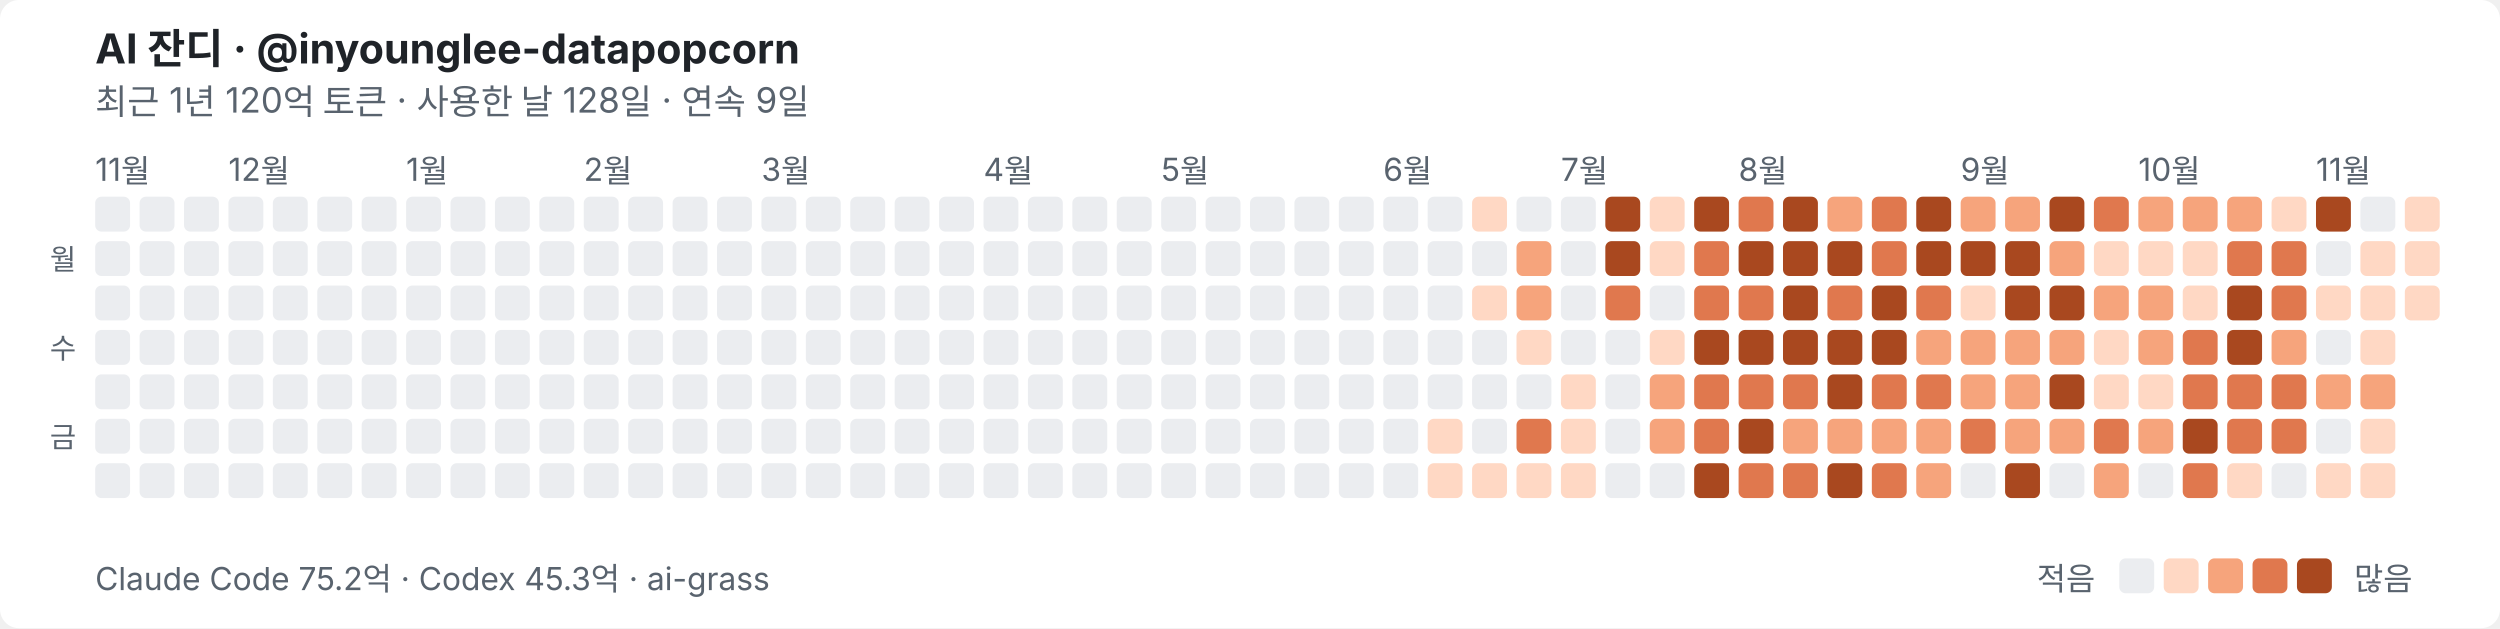
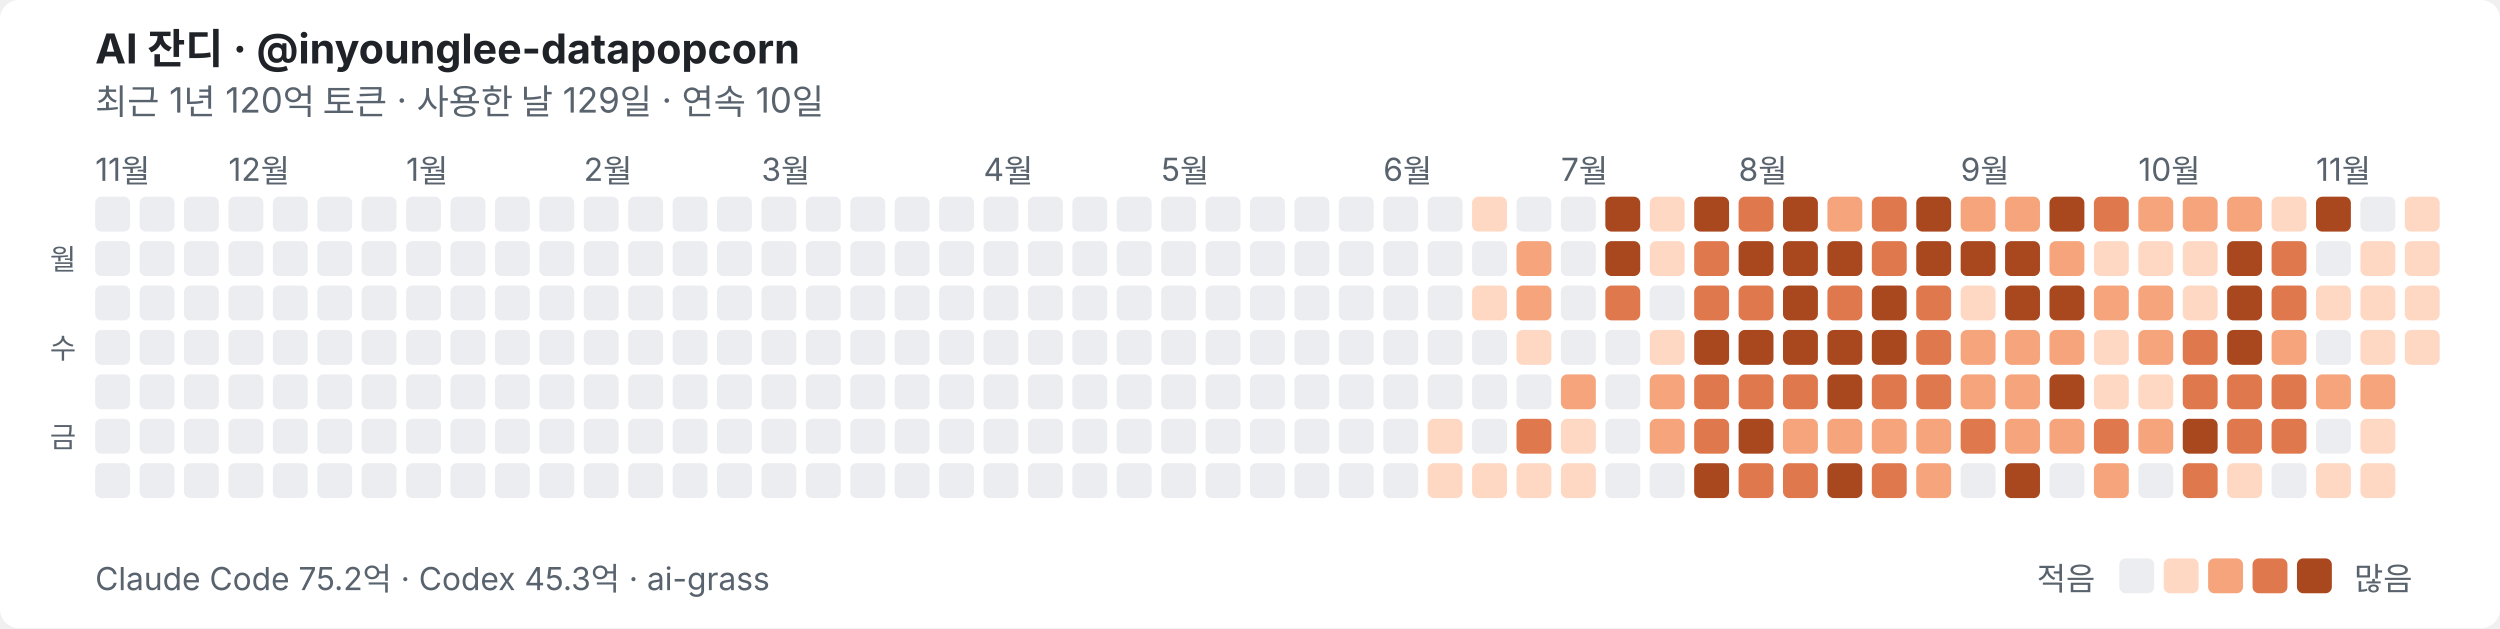
- <svg xmlns="http://www.w3.org/2000/svg" width="788" height="198" viewBox="0 0 788 198" role="img" aria-label="AI 잔디 · @inyounglee-datapopcorn 최근 1년 120억 토큰 · 사용한 날 128일 · 연속 9일">
+ <svg xmlns="http://www.w3.org/2000/svg" width="788" height="198" viewBox="0 0 788 198" role="img" aria-label="AI 잔디 · @inyounglee-datapopcorn 최근 1년 120억 토큰 · 사용한 날 129일 · 연속 10일">
  <rect width="788" height="198" rx="6" fill="#ffffff" />
  <g font-family="-apple-system,BlinkMacSystemFont,'Segoe UI','Apple SD Gothic Neo','Malgun Gothic',sans-serif">
    <text x="30" y="20" font-size="13" font-weight="700" fill="#1f2328">AI 잔디 · @inyounglee-datapopcorn</text>
-     <text x="30" y="36" font-size="11" fill="#59636e">최근 1년 120억 토큰 · 사용한 날 128일 · 연속 9일</text>
+     <text x="30" y="36" font-size="11" fill="#59636e">최근 1년 120억 토큰 · 사용한 날 129일 · 연속 10일</text>
    <text x="30" y="57" font-size="10" fill="#59636e">11월</text>
    <text x="72" y="57" font-size="10" fill="#59636e">12월</text>
    <text x="128" y="57" font-size="10" fill="#59636e">1월</text>
    <text x="184" y="57" font-size="10" fill="#59636e">2월</text>
    <text x="240" y="57" font-size="10" fill="#59636e">3월</text>
    <text x="310" y="57" font-size="10" fill="#59636e">4월</text>
    <text x="366" y="57" font-size="10" fill="#59636e">5월</text>
    <text x="436" y="57" font-size="10" fill="#59636e">6월</text>
    <text x="492" y="57" font-size="10" fill="#59636e">7월</text>
    <text x="548" y="57" font-size="10" fill="#59636e">8월</text>
    <text x="618" y="57" font-size="10" fill="#59636e">9월</text>
    <text x="674" y="57" font-size="10" fill="#59636e">10월</text>
    <text x="730" y="57" font-size="10" fill="#59636e">11월</text>
    <text x="24" y="85" font-size="9" text-anchor="end" fill="#59636e">월</text>
    <text x="24" y="113" font-size="9" text-anchor="end" fill="#59636e">수</text>
    <text x="24" y="141" font-size="9" text-anchor="end" fill="#59636e">금</text>
    <rect x="30" y="62" width="11" height="11" rx="2" fill="#ebedf0" />
    <rect x="30" y="76" width="11" height="11" rx="2" fill="#ebedf0" />
    <rect x="30" y="90" width="11" height="11" rx="2" fill="#ebedf0" />
    <rect x="30" y="104" width="11" height="11" rx="2" fill="#ebedf0" />
    <rect x="30" y="118" width="11" height="11" rx="2" fill="#ebedf0" />
    <rect x="30" y="132" width="11" height="11" rx="2" fill="#ebedf0" />
    <rect x="30" y="146" width="11" height="11" rx="2" fill="#ebedf0" />
    <rect x="44" y="62" width="11" height="11" rx="2" fill="#ebedf0" />
    <rect x="44" y="76" width="11" height="11" rx="2" fill="#ebedf0" />
    <rect x="44" y="90" width="11" height="11" rx="2" fill="#ebedf0" />
    <rect x="44" y="104" width="11" height="11" rx="2" fill="#ebedf0" />
    <rect x="44" y="118" width="11" height="11" rx="2" fill="#ebedf0" />
    <rect x="44" y="132" width="11" height="11" rx="2" fill="#ebedf0" />
    <rect x="44" y="146" width="11" height="11" rx="2" fill="#ebedf0" />
    <rect x="58" y="62" width="11" height="11" rx="2" fill="#ebedf0" />
    <rect x="58" y="76" width="11" height="11" rx="2" fill="#ebedf0" />
    <rect x="58" y="90" width="11" height="11" rx="2" fill="#ebedf0" />
    <rect x="58" y="104" width="11" height="11" rx="2" fill="#ebedf0" />
    <rect x="58" y="118" width="11" height="11" rx="2" fill="#ebedf0" />
    <rect x="58" y="132" width="11" height="11" rx="2" fill="#ebedf0" />
    <rect x="58" y="146" width="11" height="11" rx="2" fill="#ebedf0" />
    <rect x="72" y="62" width="11" height="11" rx="2" fill="#ebedf0" />
    <rect x="72" y="76" width="11" height="11" rx="2" fill="#ebedf0" />
    <rect x="72" y="90" width="11" height="11" rx="2" fill="#ebedf0" />
    <rect x="72" y="104" width="11" height="11" rx="2" fill="#ebedf0" />
    <rect x="72" y="118" width="11" height="11" rx="2" fill="#ebedf0" />
    <rect x="72" y="132" width="11" height="11" rx="2" fill="#ebedf0" />
    <rect x="72" y="146" width="11" height="11" rx="2" fill="#ebedf0" />
    <rect x="86" y="62" width="11" height="11" rx="2" fill="#ebedf0" />
    <rect x="86" y="76" width="11" height="11" rx="2" fill="#ebedf0" />
    <rect x="86" y="90" width="11" height="11" rx="2" fill="#ebedf0" />
    <rect x="86" y="104" width="11" height="11" rx="2" fill="#ebedf0" />
    <rect x="86" y="118" width="11" height="11" rx="2" fill="#ebedf0" />
    <rect x="86" y="132" width="11" height="11" rx="2" fill="#ebedf0" />
    <rect x="86" y="146" width="11" height="11" rx="2" fill="#ebedf0" />
    <rect x="100" y="62" width="11" height="11" rx="2" fill="#ebedf0" />
    <rect x="100" y="76" width="11" height="11" rx="2" fill="#ebedf0" />
    <rect x="100" y="90" width="11" height="11" rx="2" fill="#ebedf0" />
    <rect x="100" y="104" width="11" height="11" rx="2" fill="#ebedf0" />
    <rect x="100" y="118" width="11" height="11" rx="2" fill="#ebedf0" />
    <rect x="100" y="132" width="11" height="11" rx="2" fill="#ebedf0" />
    <rect x="100" y="146" width="11" height="11" rx="2" fill="#ebedf0" />
    <rect x="114" y="62" width="11" height="11" rx="2" fill="#ebedf0" />
    <rect x="114" y="76" width="11" height="11" rx="2" fill="#ebedf0" />
    <rect x="114" y="90" width="11" height="11" rx="2" fill="#ebedf0" />
    <rect x="114" y="104" width="11" height="11" rx="2" fill="#ebedf0" />
    <rect x="114" y="118" width="11" height="11" rx="2" fill="#ebedf0" />
    <rect x="114" y="132" width="11" height="11" rx="2" fill="#ebedf0" />
    <rect x="114" y="146" width="11" height="11" rx="2" fill="#ebedf0" />
    <rect x="128" y="62" width="11" height="11" rx="2" fill="#ebedf0" />
    <rect x="128" y="76" width="11" height="11" rx="2" fill="#ebedf0" />
    <rect x="128" y="90" width="11" height="11" rx="2" fill="#ebedf0" />
    <rect x="128" y="104" width="11" height="11" rx="2" fill="#ebedf0" />
    <rect x="128" y="118" width="11" height="11" rx="2" fill="#ebedf0" />
    <rect x="128" y="132" width="11" height="11" rx="2" fill="#ebedf0" />
    <rect x="128" y="146" width="11" height="11" rx="2" fill="#ebedf0" />
    <rect x="142" y="62" width="11" height="11" rx="2" fill="#ebedf0" />
    <rect x="142" y="76" width="11" height="11" rx="2" fill="#ebedf0" />
    <rect x="142" y="90" width="11" height="11" rx="2" fill="#ebedf0" />
    <rect x="142" y="104" width="11" height="11" rx="2" fill="#ebedf0" />
    <rect x="142" y="118" width="11" height="11" rx="2" fill="#ebedf0" />
    <rect x="142" y="132" width="11" height="11" rx="2" fill="#ebedf0" />
    <rect x="142" y="146" width="11" height="11" rx="2" fill="#ebedf0" />
    <rect x="156" y="62" width="11" height="11" rx="2" fill="#ebedf0" />
    <rect x="156" y="76" width="11" height="11" rx="2" fill="#ebedf0" />
    <rect x="156" y="90" width="11" height="11" rx="2" fill="#ebedf0" />
    <rect x="156" y="104" width="11" height="11" rx="2" fill="#ebedf0" />
    <rect x="156" y="118" width="11" height="11" rx="2" fill="#ebedf0" />
    <rect x="156" y="132" width="11" height="11" rx="2" fill="#ebedf0" />
    <rect x="156" y="146" width="11" height="11" rx="2" fill="#ebedf0" />
    <rect x="170" y="62" width="11" height="11" rx="2" fill="#ebedf0" />
    <rect x="170" y="76" width="11" height="11" rx="2" fill="#ebedf0" />
    <rect x="170" y="90" width="11" height="11" rx="2" fill="#ebedf0" />
    <rect x="170" y="104" width="11" height="11" rx="2" fill="#ebedf0" />
    <rect x="170" y="118" width="11" height="11" rx="2" fill="#ebedf0" />
    <rect x="170" y="132" width="11" height="11" rx="2" fill="#ebedf0" />
    <rect x="170" y="146" width="11" height="11" rx="2" fill="#ebedf0" />
    <rect x="184" y="62" width="11" height="11" rx="2" fill="#ebedf0" />
    <rect x="184" y="76" width="11" height="11" rx="2" fill="#ebedf0" />
    <rect x="184" y="90" width="11" height="11" rx="2" fill="#ebedf0" />
    <rect x="184" y="104" width="11" height="11" rx="2" fill="#ebedf0" />
    <rect x="184" y="118" width="11" height="11" rx="2" fill="#ebedf0" />
    <rect x="184" y="132" width="11" height="11" rx="2" fill="#ebedf0" />
    <rect x="184" y="146" width="11" height="11" rx="2" fill="#ebedf0" />
    <rect x="198" y="62" width="11" height="11" rx="2" fill="#ebedf0" />
    <rect x="198" y="76" width="11" height="11" rx="2" fill="#ebedf0" />
    <rect x="198" y="90" width="11" height="11" rx="2" fill="#ebedf0" />
    <rect x="198" y="104" width="11" height="11" rx="2" fill="#ebedf0" />
    <rect x="198" y="118" width="11" height="11" rx="2" fill="#ebedf0" />
    <rect x="198" y="132" width="11" height="11" rx="2" fill="#ebedf0" />
    <rect x="198" y="146" width="11" height="11" rx="2" fill="#ebedf0" />
    <rect x="212" y="62" width="11" height="11" rx="2" fill="#ebedf0" />
    <rect x="212" y="76" width="11" height="11" rx="2" fill="#ebedf0" />
    <rect x="212" y="90" width="11" height="11" rx="2" fill="#ebedf0" />
    <rect x="212" y="104" width="11" height="11" rx="2" fill="#ebedf0" />
    <rect x="212" y="118" width="11" height="11" rx="2" fill="#ebedf0" />
    <rect x="212" y="132" width="11" height="11" rx="2" fill="#ebedf0" />
    <rect x="212" y="146" width="11" height="11" rx="2" fill="#ebedf0" />
    <rect x="226" y="62" width="11" height="11" rx="2" fill="#ebedf0" />
    <rect x="226" y="76" width="11" height="11" rx="2" fill="#ebedf0" />
    <rect x="226" y="90" width="11" height="11" rx="2" fill="#ebedf0" />
    <rect x="226" y="104" width="11" height="11" rx="2" fill="#ebedf0" />
    <rect x="226" y="118" width="11" height="11" rx="2" fill="#ebedf0" />
    <rect x="226" y="132" width="11" height="11" rx="2" fill="#ebedf0" />
    <rect x="226" y="146" width="11" height="11" rx="2" fill="#ebedf0" />
    <rect x="240" y="62" width="11" height="11" rx="2" fill="#ebedf0" />
    <rect x="240" y="76" width="11" height="11" rx="2" fill="#ebedf0" />
    <rect x="240" y="90" width="11" height="11" rx="2" fill="#ebedf0" />
    <rect x="240" y="104" width="11" height="11" rx="2" fill="#ebedf0" />
    <rect x="240" y="118" width="11" height="11" rx="2" fill="#ebedf0" />
    <rect x="240" y="132" width="11" height="11" rx="2" fill="#ebedf0" />
    <rect x="240" y="146" width="11" height="11" rx="2" fill="#ebedf0" />
    <rect x="254" y="62" width="11" height="11" rx="2" fill="#ebedf0" />
    <rect x="254" y="76" width="11" height="11" rx="2" fill="#ebedf0" />
    <rect x="254" y="90" width="11" height="11" rx="2" fill="#ebedf0" />
    <rect x="254" y="104" width="11" height="11" rx="2" fill="#ebedf0" />
    <rect x="254" y="118" width="11" height="11" rx="2" fill="#ebedf0" />
    <rect x="254" y="132" width="11" height="11" rx="2" fill="#ebedf0" />
    <rect x="254" y="146" width="11" height="11" rx="2" fill="#ebedf0" />
    <rect x="268" y="62" width="11" height="11" rx="2" fill="#ebedf0" />
    <rect x="268" y="76" width="11" height="11" rx="2" fill="#ebedf0" />
    <rect x="268" y="90" width="11" height="11" rx="2" fill="#ebedf0" />
    <rect x="268" y="104" width="11" height="11" rx="2" fill="#ebedf0" />
    <rect x="268" y="118" width="11" height="11" rx="2" fill="#ebedf0" />
    <rect x="268" y="132" width="11" height="11" rx="2" fill="#ebedf0" />
    <rect x="268" y="146" width="11" height="11" rx="2" fill="#ebedf0" />
    <rect x="282" y="62" width="11" height="11" rx="2" fill="#ebedf0" />
    <rect x="282" y="76" width="11" height="11" rx="2" fill="#ebedf0" />
    <rect x="282" y="90" width="11" height="11" rx="2" fill="#ebedf0" />
    <rect x="282" y="104" width="11" height="11" rx="2" fill="#ebedf0" />
    <rect x="282" y="118" width="11" height="11" rx="2" fill="#ebedf0" />
    <rect x="282" y="132" width="11" height="11" rx="2" fill="#ebedf0" />
    <rect x="282" y="146" width="11" height="11" rx="2" fill="#ebedf0" />
    <rect x="296" y="62" width="11" height="11" rx="2" fill="#ebedf0" />
    <rect x="296" y="76" width="11" height="11" rx="2" fill="#ebedf0" />
    <rect x="296" y="90" width="11" height="11" rx="2" fill="#ebedf0" />
    <rect x="296" y="104" width="11" height="11" rx="2" fill="#ebedf0" />
    <rect x="296" y="118" width="11" height="11" rx="2" fill="#ebedf0" />
    <rect x="296" y="132" width="11" height="11" rx="2" fill="#ebedf0" />
    <rect x="296" y="146" width="11" height="11" rx="2" fill="#ebedf0" />
    <rect x="310" y="62" width="11" height="11" rx="2" fill="#ebedf0" />
    <rect x="310" y="76" width="11" height="11" rx="2" fill="#ebedf0" />
    <rect x="310" y="90" width="11" height="11" rx="2" fill="#ebedf0" />
    <rect x="310" y="104" width="11" height="11" rx="2" fill="#ebedf0" />
    <rect x="310" y="118" width="11" height="11" rx="2" fill="#ebedf0" />
    <rect x="310" y="132" width="11" height="11" rx="2" fill="#ebedf0" />
    <rect x="310" y="146" width="11" height="11" rx="2" fill="#ebedf0" />
    <rect x="324" y="62" width="11" height="11" rx="2" fill="#ebedf0" />
    <rect x="324" y="76" width="11" height="11" rx="2" fill="#ebedf0" />
    <rect x="324" y="90" width="11" height="11" rx="2" fill="#ebedf0" />
    <rect x="324" y="104" width="11" height="11" rx="2" fill="#ebedf0" />
    <rect x="324" y="118" width="11" height="11" rx="2" fill="#ebedf0" />
    <rect x="324" y="132" width="11" height="11" rx="2" fill="#ebedf0" />
    <rect x="324" y="146" width="11" height="11" rx="2" fill="#ebedf0" />
    <rect x="338" y="62" width="11" height="11" rx="2" fill="#ebedf0" />
    <rect x="338" y="76" width="11" height="11" rx="2" fill="#ebedf0" />
    <rect x="338" y="90" width="11" height="11" rx="2" fill="#ebedf0" />
    <rect x="338" y="104" width="11" height="11" rx="2" fill="#ebedf0" />
    <rect x="338" y="118" width="11" height="11" rx="2" fill="#ebedf0" />
    <rect x="338" y="132" width="11" height="11" rx="2" fill="#ebedf0" />
    <rect x="338" y="146" width="11" height="11" rx="2" fill="#ebedf0" />
    <rect x="352" y="62" width="11" height="11" rx="2" fill="#ebedf0" />
    <rect x="352" y="76" width="11" height="11" rx="2" fill="#ebedf0" />
    <rect x="352" y="90" width="11" height="11" rx="2" fill="#ebedf0" />
    <rect x="352" y="104" width="11" height="11" rx="2" fill="#ebedf0" />
    <rect x="352" y="118" width="11" height="11" rx="2" fill="#ebedf0" />
    <rect x="352" y="132" width="11" height="11" rx="2" fill="#ebedf0" />
    <rect x="352" y="146" width="11" height="11" rx="2" fill="#ebedf0" />
    <rect x="366" y="62" width="11" height="11" rx="2" fill="#ebedf0" />
    <rect x="366" y="76" width="11" height="11" rx="2" fill="#ebedf0" />
    <rect x="366" y="90" width="11" height="11" rx="2" fill="#ebedf0" />
    <rect x="366" y="104" width="11" height="11" rx="2" fill="#ebedf0" />
    <rect x="366" y="118" width="11" height="11" rx="2" fill="#ebedf0" />
    <rect x="366" y="132" width="11" height="11" rx="2" fill="#ebedf0" />
    <rect x="366" y="146" width="11" height="11" rx="2" fill="#ebedf0" />
    <rect x="380" y="62" width="11" height="11" rx="2" fill="#ebedf0" />
    <rect x="380" y="76" width="11" height="11" rx="2" fill="#ebedf0" />
    <rect x="380" y="90" width="11" height="11" rx="2" fill="#ebedf0" />
    <rect x="380" y="104" width="11" height="11" rx="2" fill="#ebedf0" />
    <rect x="380" y="118" width="11" height="11" rx="2" fill="#ebedf0" />
    <rect x="380" y="132" width="11" height="11" rx="2" fill="#ebedf0" />
    <rect x="380" y="146" width="11" height="11" rx="2" fill="#ebedf0" />
    <rect x="394" y="62" width="11" height="11" rx="2" fill="#ebedf0" />
    <rect x="394" y="76" width="11" height="11" rx="2" fill="#ebedf0" />
    <rect x="394" y="90" width="11" height="11" rx="2" fill="#ebedf0" />
    <rect x="394" y="104" width="11" height="11" rx="2" fill="#ebedf0" />
    <rect x="394" y="118" width="11" height="11" rx="2" fill="#ebedf0" />
    <rect x="394" y="132" width="11" height="11" rx="2" fill="#ebedf0" />
    <rect x="394" y="146" width="11" height="11" rx="2" fill="#ebedf0" />
    <rect x="408" y="62" width="11" height="11" rx="2" fill="#ebedf0" />
    <rect x="408" y="76" width="11" height="11" rx="2" fill="#ebedf0" />
    <rect x="408" y="90" width="11" height="11" rx="2" fill="#ebedf0" />
    <rect x="408" y="104" width="11" height="11" rx="2" fill="#ebedf0" />
    <rect x="408" y="118" width="11" height="11" rx="2" fill="#ebedf0" />
    <rect x="408" y="132" width="11" height="11" rx="2" fill="#ebedf0" />
    <rect x="408" y="146" width="11" height="11" rx="2" fill="#ebedf0" />
    <rect x="422" y="62" width="11" height="11" rx="2" fill="#ebedf0" />
    <rect x="422" y="76" width="11" height="11" rx="2" fill="#ebedf0" />
    <rect x="422" y="90" width="11" height="11" rx="2" fill="#ebedf0" />
    <rect x="422" y="104" width="11" height="11" rx="2" fill="#ebedf0" />
    <rect x="422" y="118" width="11" height="11" rx="2" fill="#ebedf0" />
    <rect x="422" y="132" width="11" height="11" rx="2" fill="#ebedf0" />
    <rect x="422" y="146" width="11" height="11" rx="2" fill="#ebedf0" />
    <rect x="436" y="62" width="11" height="11" rx="2" fill="#ebedf0" />
    <rect x="436" y="76" width="11" height="11" rx="2" fill="#ebedf0" />
    <rect x="436" y="90" width="11" height="11" rx="2" fill="#ebedf0" />
    <rect x="436" y="104" width="11" height="11" rx="2" fill="#ebedf0" />
    <rect x="436" y="118" width="11" height="11" rx="2" fill="#ebedf0" />
    <rect x="436" y="132" width="11" height="11" rx="2" fill="#ebedf0" />
    <rect x="436" y="146" width="11" height="11" rx="2" fill="#ebedf0" />
    <rect x="450" y="62" width="11" height="11" rx="2" fill="#ebedf0" />
    <rect x="450" y="76" width="11" height="11" rx="2" fill="#ebedf0" />
    <rect x="450" y="90" width="11" height="11" rx="2" fill="#ebedf0" />
    <rect x="450" y="104" width="11" height="11" rx="2" fill="#ebedf0" />
    <rect x="450" y="118" width="11" height="11" rx="2" fill="#ebedf0" />
    <rect x="450" y="132" width="11" height="11" rx="2" fill="#ffd8c4" />
    <rect x="450" y="146" width="11" height="11" rx="2" fill="#ffd8c4" />
    <rect x="464" y="62" width="11" height="11" rx="2" fill="#ffd8c4" />
    <rect x="464" y="76" width="11" height="11" rx="2" fill="#ebedf0" />
    <rect x="464" y="90" width="11" height="11" rx="2" fill="#ffd8c4" />
    <rect x="464" y="104" width="11" height="11" rx="2" fill="#ebedf0" />
    <rect x="464" y="118" width="11" height="11" rx="2" fill="#ebedf0" />
    <rect x="464" y="132" width="11" height="11" rx="2" fill="#ebedf0" />
    <rect x="464" y="146" width="11" height="11" rx="2" fill="#ffd8c4" />
    <rect x="478" y="62" width="11" height="11" rx="2" fill="#ebedf0" />
    <rect x="478" y="76" width="11" height="11" rx="2" fill="#f6a47c" />
    <rect x="478" y="90" width="11" height="11" rx="2" fill="#f6a47c" />
    <rect x="478" y="104" width="11" height="11" rx="2" fill="#ffd8c4" />
    <rect x="478" y="118" width="11" height="11" rx="2" fill="#ebedf0" />
    <rect x="478" y="132" width="11" height="11" rx="2" fill="#e0784e" />
    <rect x="478" y="146" width="11" height="11" rx="2" fill="#ffd8c4" />
    <rect x="492" y="62" width="11" height="11" rx="2" fill="#ebedf0" />
    <rect x="492" y="76" width="11" height="11" rx="2" fill="#ebedf0" />
    <rect x="492" y="90" width="11" height="11" rx="2" fill="#ebedf0" />
    <rect x="492" y="104" width="11" height="11" rx="2" fill="#ebedf0" />
-     <rect x="492" y="118" width="11" height="11" rx="2" fill="#ffd8c4" />
+     <rect x="492" y="118" width="11" height="11" rx="2" fill="#f6a47c" />
    <rect x="492" y="132" width="11" height="11" rx="2" fill="#ffd8c4" />
    <rect x="492" y="146" width="11" height="11" rx="2" fill="#ffd8c4" />
    <rect x="506" y="62" width="11" height="11" rx="2" fill="#a9481f" />
    <rect x="506" y="76" width="11" height="11" rx="2" fill="#a9481f" />
    <rect x="506" y="90" width="11" height="11" rx="2" fill="#e0784e" />
    <rect x="506" y="104" width="11" height="11" rx="2" fill="#ebedf0" />
    <rect x="506" y="118" width="11" height="11" rx="2" fill="#ebedf0" />
    <rect x="506" y="132" width="11" height="11" rx="2" fill="#ebedf0" />
    <rect x="506" y="146" width="11" height="11" rx="2" fill="#ebedf0" />
    <rect x="520" y="62" width="11" height="11" rx="2" fill="#ffd8c4" />
    <rect x="520" y="76" width="11" height="11" rx="2" fill="#ffd8c4" />
    <rect x="520" y="90" width="11" height="11" rx="2" fill="#ebedf0" />
    <rect x="520" y="104" width="11" height="11" rx="2" fill="#ffd8c4" />
    <rect x="520" y="118" width="11" height="11" rx="2" fill="#f6a47c" />
    <rect x="520" y="132" width="11" height="11" rx="2" fill="#f6a47c" />
    <rect x="520" y="146" width="11" height="11" rx="2" fill="#ebedf0" />
    <rect x="534" y="62" width="11" height="11" rx="2" fill="#a9481f" />
    <rect x="534" y="76" width="11" height="11" rx="2" fill="#e0784e" />
    <rect x="534" y="90" width="11" height="11" rx="2" fill="#e0784e" />
    <rect x="534" y="104" width="11" height="11" rx="2" fill="#a9481f" />
    <rect x="534" y="118" width="11" height="11" rx="2" fill="#e0784e" />
    <rect x="534" y="132" width="11" height="11" rx="2" fill="#e0784e" />
    <rect x="534" y="146" width="11" height="11" rx="2" fill="#a9481f" />
    <rect x="548" y="62" width="11" height="11" rx="2" fill="#e0784e" />
    <rect x="548" y="76" width="11" height="11" rx="2" fill="#a9481f" />
    <rect x="548" y="90" width="11" height="11" rx="2" fill="#e0784e" />
    <rect x="548" y="104" width="11" height="11" rx="2" fill="#a9481f" />
    <rect x="548" y="118" width="11" height="11" rx="2" fill="#e0784e" />
    <rect x="548" y="132" width="11" height="11" rx="2" fill="#a9481f" />
    <rect x="548" y="146" width="11" height="11" rx="2" fill="#e0784e" />
    <rect x="562" y="62" width="11" height="11" rx="2" fill="#a9481f" />
    <rect x="562" y="76" width="11" height="11" rx="2" fill="#a9481f" />
    <rect x="562" y="90" width="11" height="11" rx="2" fill="#a9481f" />
    <rect x="562" y="104" width="11" height="11" rx="2" fill="#a9481f" />
    <rect x="562" y="118" width="11" height="11" rx="2" fill="#e0784e" />
    <rect x="562" y="132" width="11" height="11" rx="2" fill="#f6a47c" />
    <rect x="562" y="146" width="11" height="11" rx="2" fill="#e0784e" />
    <rect x="576" y="62" width="11" height="11" rx="2" fill="#f6a47c" />
    <rect x="576" y="76" width="11" height="11" rx="2" fill="#a9481f" />
    <rect x="576" y="90" width="11" height="11" rx="2" fill="#e0784e" />
    <rect x="576" y="104" width="11" height="11" rx="2" fill="#a9481f" />
    <rect x="576" y="118" width="11" height="11" rx="2" fill="#a9481f" />
    <rect x="576" y="132" width="11" height="11" rx="2" fill="#f6a47c" />
    <rect x="576" y="146" width="11" height="11" rx="2" fill="#a9481f" />
    <rect x="590" y="62" width="11" height="11" rx="2" fill="#e0784e" />
    <rect x="590" y="76" width="11" height="11" rx="2" fill="#e0784e" />
    <rect x="590" y="90" width="11" height="11" rx="2" fill="#a9481f" />
    <rect x="590" y="104" width="11" height="11" rx="2" fill="#a9481f" />
    <rect x="590" y="118" width="11" height="11" rx="2" fill="#e0784e" />
    <rect x="590" y="132" width="11" height="11" rx="2" fill="#f6a47c" />
    <rect x="590" y="146" width="11" height="11" rx="2" fill="#e0784e" />
    <rect x="604" y="62" width="11" height="11" rx="2" fill="#a9481f" />
    <rect x="604" y="76" width="11" height="11" rx="2" fill="#a9481f" />
    <rect x="604" y="90" width="11" height="11" rx="2" fill="#e0784e" />
-     <rect x="604" y="104" width="11" height="11" rx="2" fill="#f6a47c" />
+     <rect x="604" y="104" width="11" height="11" rx="2" fill="#e0784e" />
    <rect x="604" y="118" width="11" height="11" rx="2" fill="#e0784e" />
    <rect x="604" y="132" width="11" height="11" rx="2" fill="#f6a47c" />
    <rect x="604" y="146" width="11" height="11" rx="2" fill="#f6a47c" />
    <rect x="618" y="62" width="11" height="11" rx="2" fill="#f6a47c" />
    <rect x="618" y="76" width="11" height="11" rx="2" fill="#a9481f" />
    <rect x="618" y="90" width="11" height="11" rx="2" fill="#ffd8c4" />
    <rect x="618" y="104" width="11" height="11" rx="2" fill="#f6a47c" />
    <rect x="618" y="118" width="11" height="11" rx="2" fill="#f6a47c" />
    <rect x="618" y="132" width="11" height="11" rx="2" fill="#e0784e" />
    <rect x="618" y="146" width="11" height="11" rx="2" fill="#ebedf0" />
    <rect x="632" y="62" width="11" height="11" rx="2" fill="#f6a47c" />
    <rect x="632" y="76" width="11" height="11" rx="2" fill="#a9481f" />
    <rect x="632" y="90" width="11" height="11" rx="2" fill="#a9481f" />
    <rect x="632" y="104" width="11" height="11" rx="2" fill="#f6a47c" />
    <rect x="632" y="118" width="11" height="11" rx="2" fill="#f6a47c" />
    <rect x="632" y="132" width="11" height="11" rx="2" fill="#f6a47c" />
    <rect x="632" y="146" width="11" height="11" rx="2" fill="#a9481f" />
    <rect x="646" y="62" width="11" height="11" rx="2" fill="#a9481f" />
    <rect x="646" y="76" width="11" height="11" rx="2" fill="#f6a47c" />
    <rect x="646" y="90" width="11" height="11" rx="2" fill="#a9481f" />
    <rect x="646" y="104" width="11" height="11" rx="2" fill="#f6a47c" />
    <rect x="646" y="118" width="11" height="11" rx="2" fill="#a9481f" />
    <rect x="646" y="132" width="11" height="11" rx="2" fill="#f6a47c" />
    <rect x="646" y="146" width="11" height="11" rx="2" fill="#ebedf0" />
    <rect x="660" y="62" width="11" height="11" rx="2" fill="#e0784e" />
    <rect x="660" y="76" width="11" height="11" rx="2" fill="#ffd8c4" />
    <rect x="660" y="90" width="11" height="11" rx="2" fill="#f6a47c" />
    <rect x="660" y="104" width="11" height="11" rx="2" fill="#ffd8c4" />
    <rect x="660" y="118" width="11" height="11" rx="2" fill="#ffd8c4" />
    <rect x="660" y="132" width="11" height="11" rx="2" fill="#e0784e" />
    <rect x="660" y="146" width="11" height="11" rx="2" fill="#f6a47c" />
    <rect x="674" y="62" width="11" height="11" rx="2" fill="#f6a47c" />
    <rect x="674" y="76" width="11" height="11" rx="2" fill="#ffd8c4" />
    <rect x="674" y="90" width="11" height="11" rx="2" fill="#f6a47c" />
    <rect x="674" y="104" width="11" height="11" rx="2" fill="#f6a47c" />
    <rect x="674" y="118" width="11" height="11" rx="2" fill="#ffd8c4" />
    <rect x="674" y="132" width="11" height="11" rx="2" fill="#f6a47c" />
    <rect x="674" y="146" width="11" height="11" rx="2" fill="#ebedf0" />
    <rect x="688" y="62" width="11" height="11" rx="2" fill="#f6a47c" />
    <rect x="688" y="76" width="11" height="11" rx="2" fill="#ffd8c4" />
    <rect x="688" y="90" width="11" height="11" rx="2" fill="#ffd8c4" />
    <rect x="688" y="104" width="11" height="11" rx="2" fill="#e0784e" />
    <rect x="688" y="118" width="11" height="11" rx="2" fill="#e0784e" />
    <rect x="688" y="132" width="11" height="11" rx="2" fill="#a9481f" />
    <rect x="688" y="146" width="11" height="11" rx="2" fill="#e0784e" />
    <rect x="702" y="62" width="11" height="11" rx="2" fill="#f6a47c" />
-     <rect x="702" y="76" width="11" height="11" rx="2" fill="#e0784e" />
+     <rect x="702" y="76" width="11" height="11" rx="2" fill="#a9481f" />
    <rect x="702" y="90" width="11" height="11" rx="2" fill="#a9481f" />
    <rect x="702" y="104" width="11" height="11" rx="2" fill="#a9481f" />
    <rect x="702" y="118" width="11" height="11" rx="2" fill="#e0784e" />
    <rect x="702" y="132" width="11" height="11" rx="2" fill="#e0784e" />
    <rect x="702" y="146" width="11" height="11" rx="2" fill="#ffd8c4" />
    <rect x="716" y="62" width="11" height="11" rx="2" fill="#ffd8c4" />
    <rect x="716" y="76" width="11" height="11" rx="2" fill="#e0784e" />
    <rect x="716" y="90" width="11" height="11" rx="2" fill="#e0784e" />
    <rect x="716" y="104" width="11" height="11" rx="2" fill="#f6a47c" />
    <rect x="716" y="118" width="11" height="11" rx="2" fill="#e0784e" />
    <rect x="716" y="132" width="11" height="11" rx="2" fill="#e0784e" />
    <rect x="716" y="146" width="11" height="11" rx="2" fill="#ebedf0" />
    <rect x="730" y="62" width="11" height="11" rx="2" fill="#a9481f" />
    <rect x="730" y="76" width="11" height="11" rx="2" fill="#ebedf0" />
    <rect x="730" y="90" width="11" height="11" rx="2" fill="#ffd8c4" />
    <rect x="730" y="104" width="11" height="11" rx="2" fill="#ebedf0" />
    <rect x="730" y="118" width="11" height="11" rx="2" fill="#f6a47c" />
    <rect x="730" y="132" width="11" height="11" rx="2" fill="#ebedf0" />
    <rect x="730" y="146" width="11" height="11" rx="2" fill="#ffd8c4" />
    <rect x="744" y="62" width="11" height="11" rx="2" fill="#ebedf0" />
    <rect x="744" y="76" width="11" height="11" rx="2" fill="#ffd8c4" />
    <rect x="744" y="90" width="11" height="11" rx="2" fill="#ffd8c4" />
    <rect x="744" y="104" width="11" height="11" rx="2" fill="#ffd8c4" />
    <rect x="744" y="118" width="11" height="11" rx="2" fill="#f6a47c" />
    <rect x="744" y="132" width="11" height="11" rx="2" fill="#ffd8c4" />
    <rect x="744" y="146" width="11" height="11" rx="2" fill="#ffd8c4" />
    <rect x="758" y="62" width="11" height="11" rx="2" fill="#ffd8c4" />
    <rect x="758" y="76" width="11" height="11" rx="2" fill="#ffd8c4" />
    <rect x="758" y="90" width="11" height="11" rx="2" fill="#ffd8c4" />
+     <rect x="758" y="104" width="11" height="11" rx="2" fill="#ffd8c4" />
    <text x="30" y="186" font-size="10" fill="#59636e">Claude Code 75.2억 · Codex 45.3억 · ai-grass</text>
    <text x="642" y="186" font-size="10" fill="#59636e">적음</text>
    <rect x="668" y="176" width="11" height="11" rx="2" fill="#ebedf0" />
    <rect x="682" y="176" width="11" height="11" rx="2" fill="#ffd8c4" />
    <rect x="696" y="176" width="11" height="11" rx="2" fill="#f6a47c" />
    <rect x="710" y="176" width="11" height="11" rx="2" fill="#e0784e" />
    <rect x="724" y="176" width="11" height="11" rx="2" fill="#a9481f" />
    <text x="742" y="186" font-size="10" fill="#59636e">많음</text>
  </g>
</svg>
